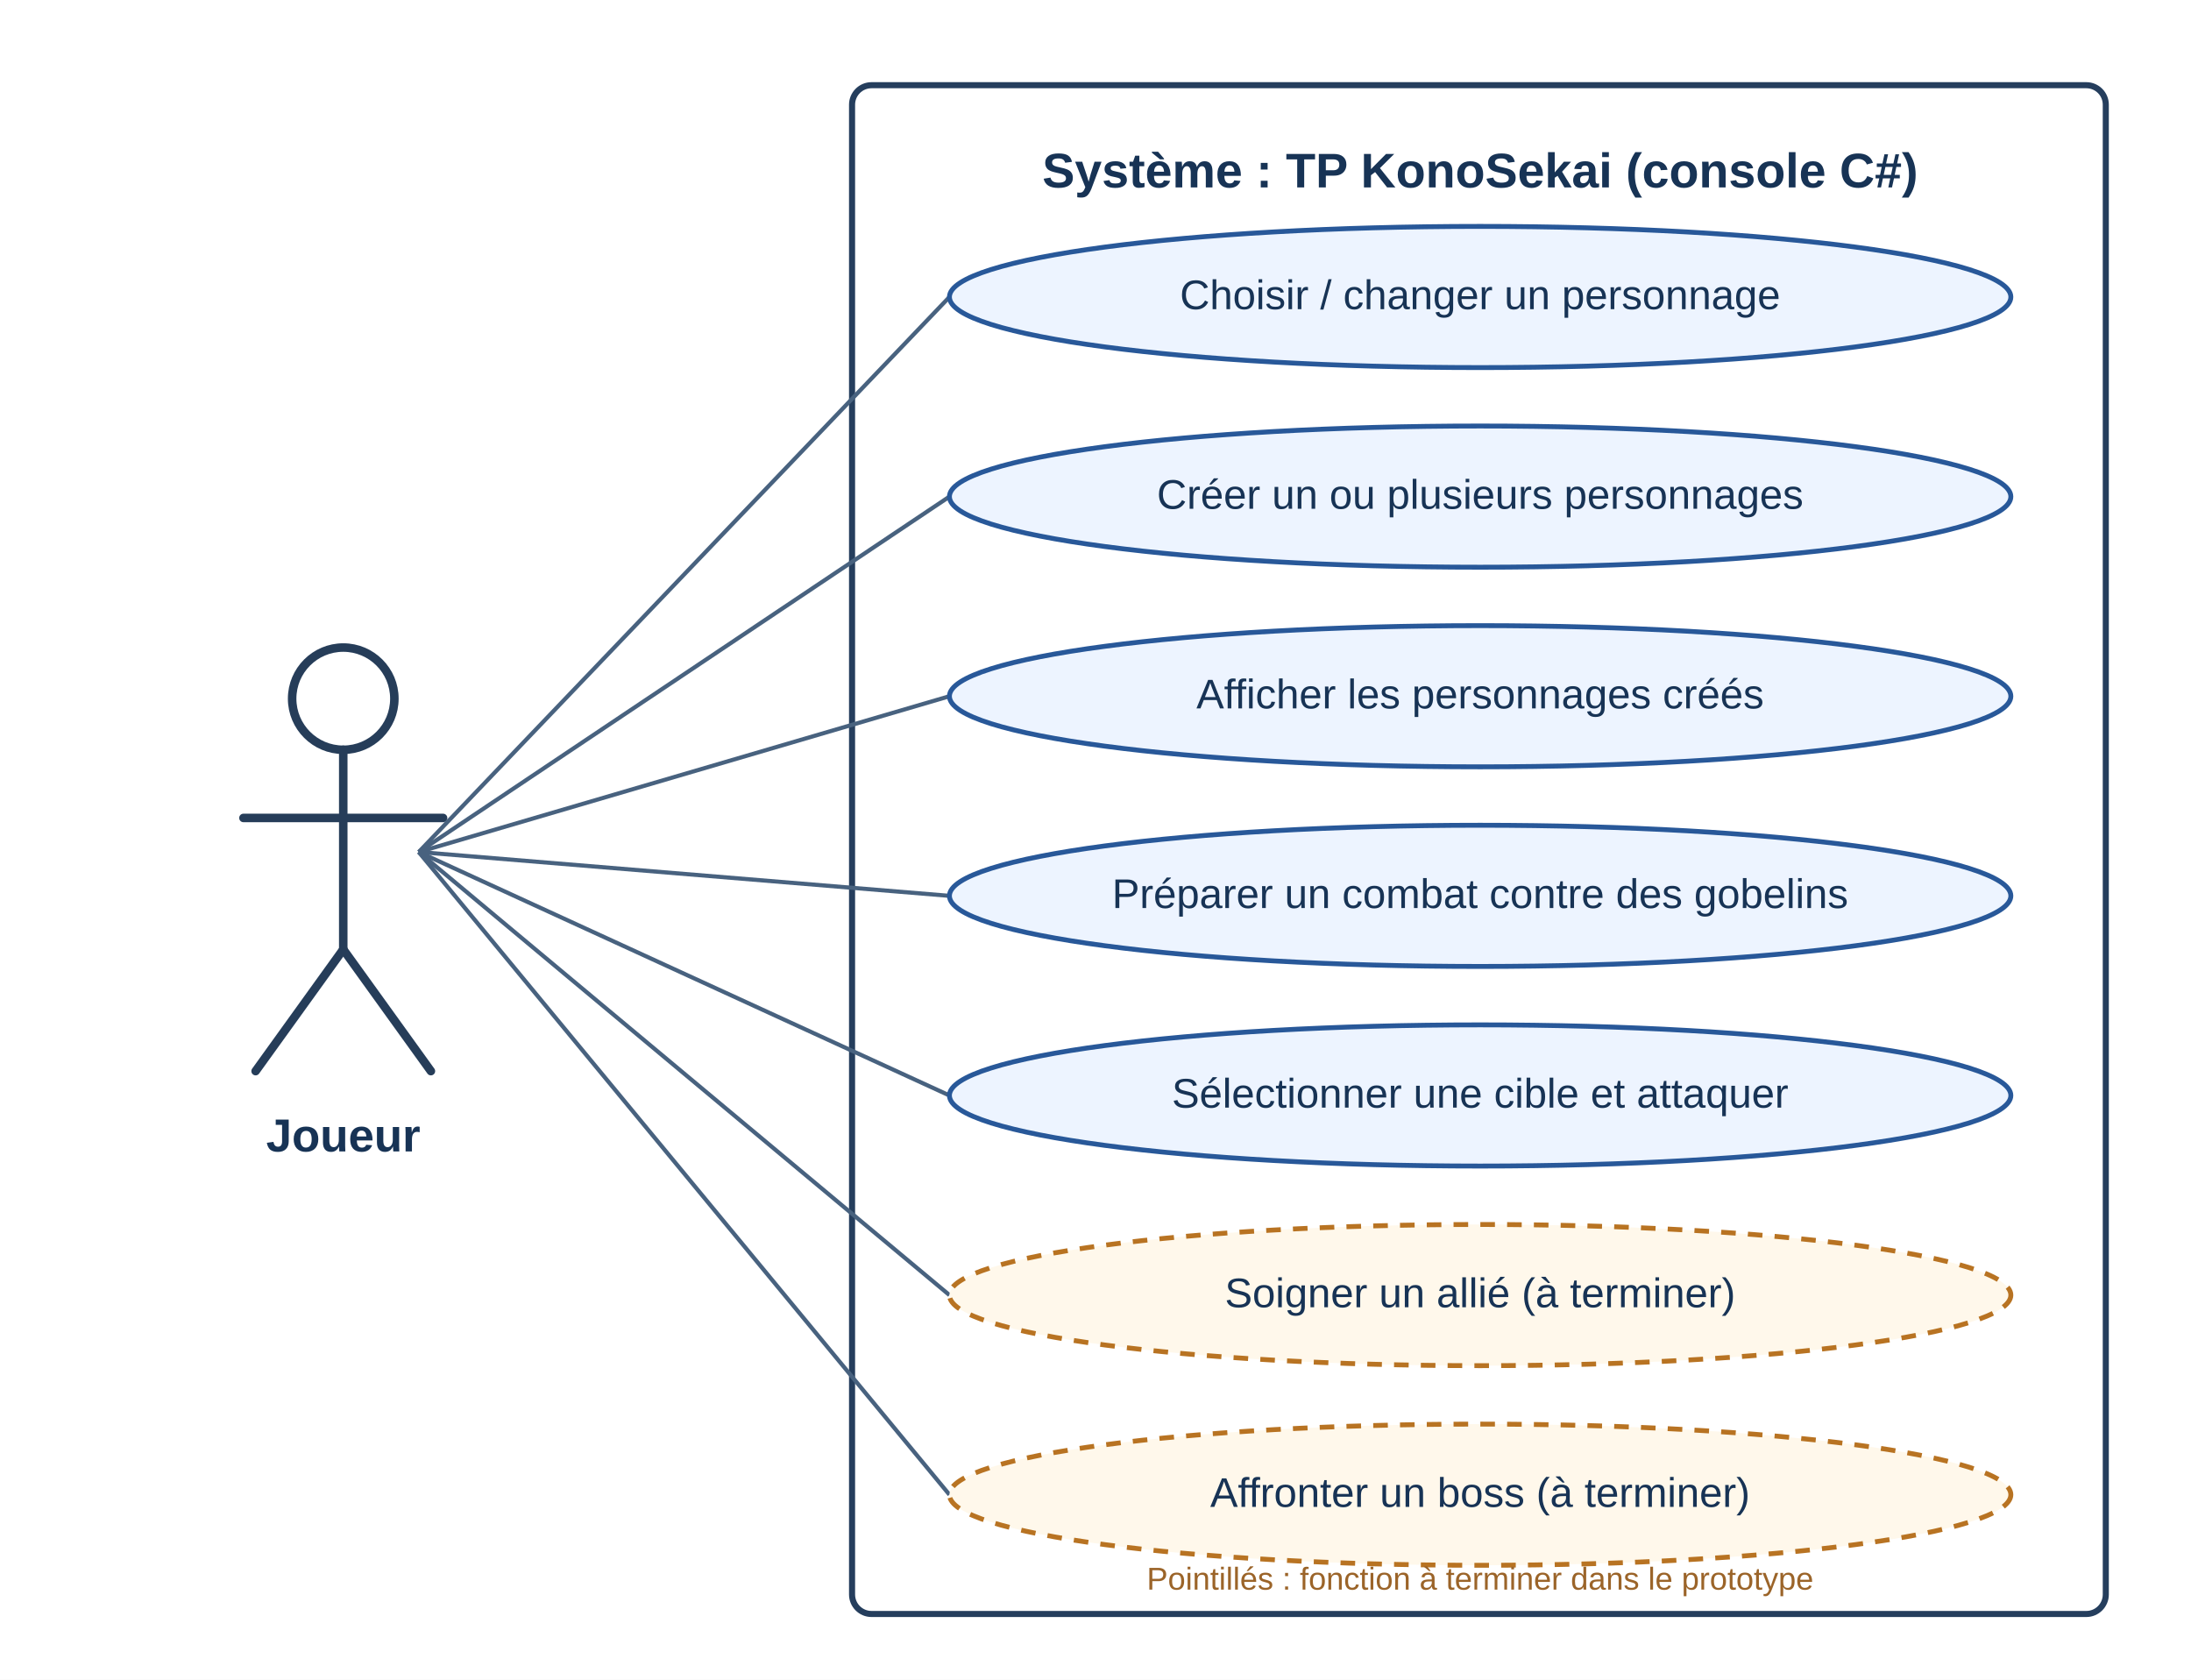
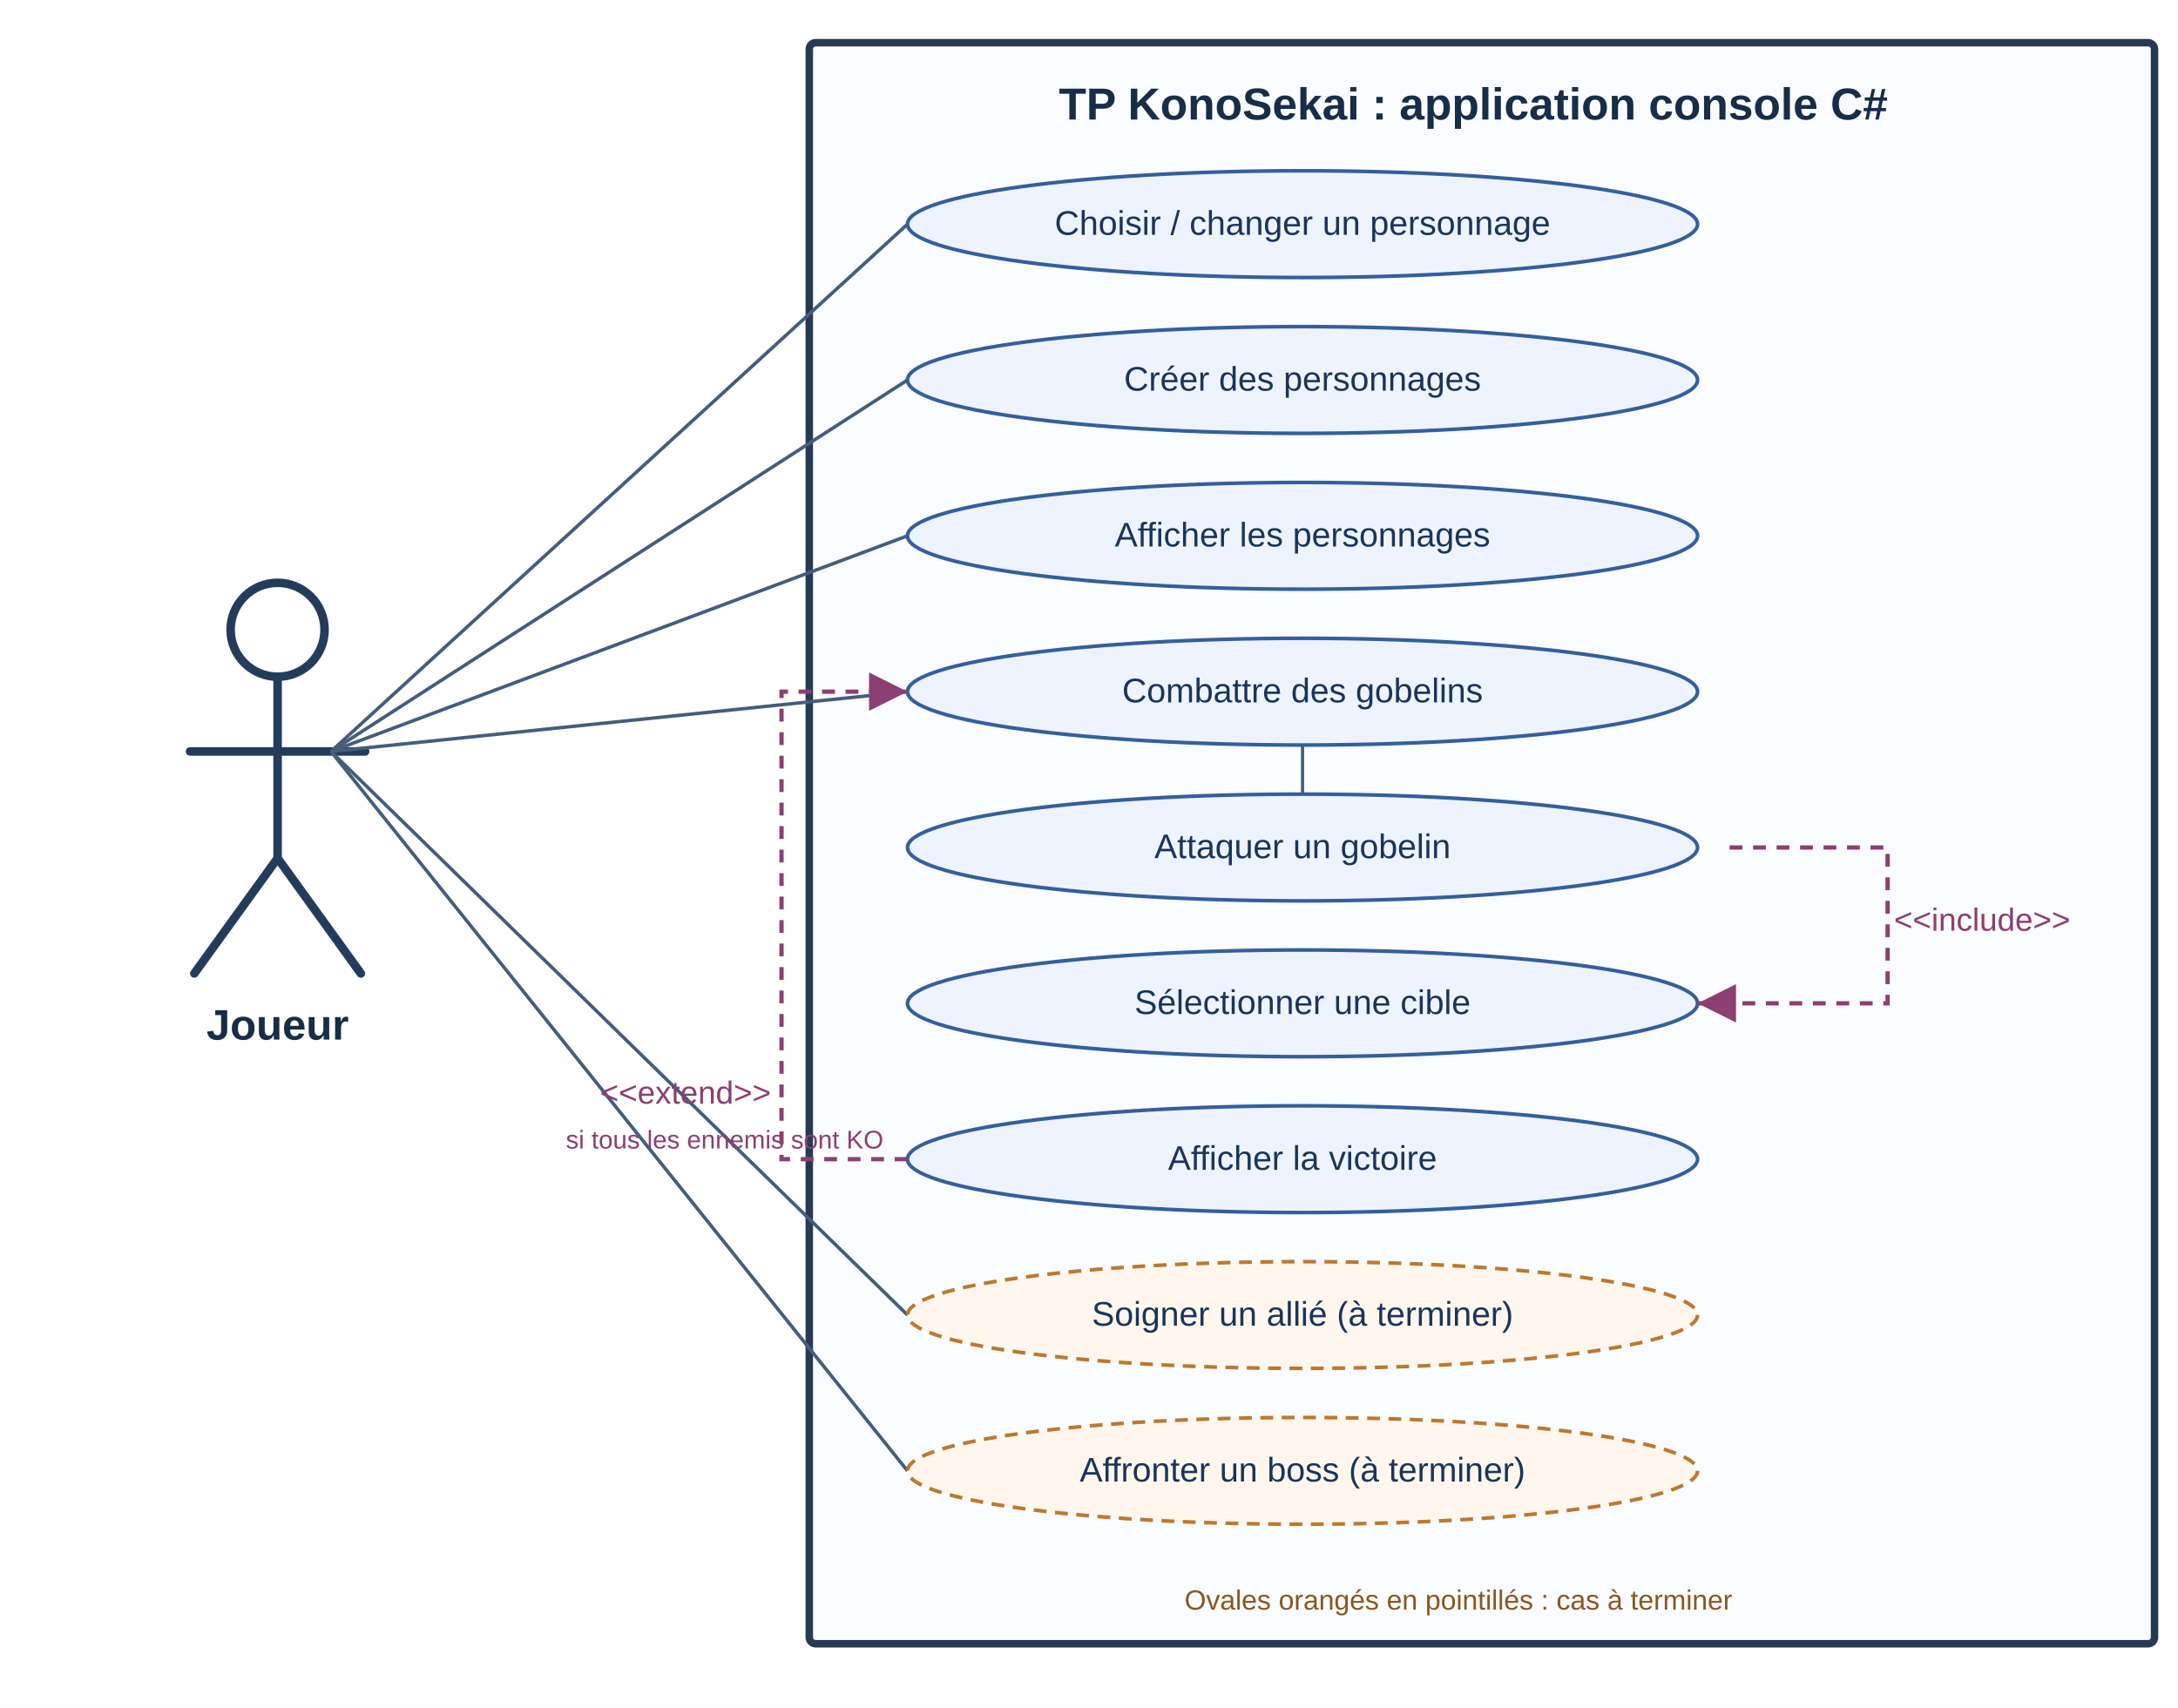
- <svg xmlns="http://www.w3.org/2000/svg" viewBox="0 0 900 690" role="img" aria-labelledby="t d">
-   <rect width="900" height="690" fill="#ffffff" />
-   <rect x="350" y="35" width="515" height="628" rx="8" fill="none" stroke="#253e5d" stroke-width="2.5" />
-   <text x="608" y="77" text-anchor="middle" font-family="Arial,sans-serif" font-size="20" font-weight="bold" fill="#173355">Système : TP KonoSekai (console C#)</text>
-   <g stroke="#263d59" stroke-width="3.5" stroke-linecap="round" fill="none">
-     <circle cx="141" cy="287" r="21" />
-     <line x1="141" y1="308" x2="141" y2="390" />
-     <line x1="100" y1="336" x2="182" y2="336" />
-     <line x1="141" y1="390" x2="105" y2="440" />
-     <line x1="141" y1="390" x2="177" y2="440" />
+ <svg xmlns="http://www.w3.org/2000/svg" width="1020" height="800" viewBox="0 0 1020 800">
+   <defs>
+     <marker id="arrow" markerWidth="10" markerHeight="9" refX="9" refY="4.5" orient="auto">
+       <path d="M0 0 L9 4.5 L0 9 Z" fill="#8b3f72" />
+     </marker>
+   </defs>
+   <rect width="1020" height="800" fill="#ffffff" />
+   <rect x="379" y="20" width="630" height="750" rx="3" fill="#fafcff" stroke="#263a54" stroke-width="3.5" />
+   <text x="690" y="56" text-anchor="middle" font-family="Arial,sans-serif" font-size="21" font-weight="bold" fill="#172d48">TP KonoSekai : application console C#</text>
+   <g stroke="#243c5c" stroke-width="4" stroke-linecap="round" fill="none">
+     <circle cx="130" cy="295" r="22" />
+     <path d="M130 317 V402 M89 352 H171 M130 402 L91 456 M130 402 L169 456" />
  </g>
-   <text x="141" y="473" text-anchor="middle" font-family="Arial,sans-serif" font-size="19" font-weight="bold" fill="#173355">Joueur</text>
+   <text x="130" y="487" text-anchor="middle" fill="#172d48" font-family="Arial,sans-serif" font-size="20" font-weight="bold">Joueur</text>
  <g>
-     <line x1="172" y1="350" x2="390" y2="122" stroke="#48627f" stroke-width="1.7" />
-     <line x1="172" y1="350" x2="390" y2="204" stroke="#48627f" stroke-width="1.7" />
-     <line x1="172" y1="350" x2="390" y2="286" stroke="#48627f" stroke-width="1.7" />
-     <line x1="172" y1="350" x2="390" y2="368" stroke="#48627f" stroke-width="1.7" />
-     <line x1="172" y1="350" x2="390" y2="450" stroke="#48627f" stroke-width="1.7" />
-     <line x1="172" y1="350" x2="390" y2="532" stroke="#48627f" stroke-width="1.7" />
-     <line x1="172" y1="350" x2="390" y2="614" stroke="#48627f" stroke-width="1.7" />
+     <path d="M155 352 L425 105" stroke="#455d7b" stroke-width="1.6" fill="none" />
+     <path d="M155 352 L425 178" stroke="#455d7b" stroke-width="1.6" fill="none" />
+     <path d="M155 352 L425 251" stroke="#455d7b" stroke-width="1.6" fill="none" />
+     <path d="M155 352 L425 324" stroke="#455d7b" stroke-width="1.6" fill="none" />
+     <path d="M155 352 L425 616" stroke="#455d7b" stroke-width="1.6" fill="none" />
+     <path d="M155 352 L425 689" stroke="#455d7b" stroke-width="1.6" fill="none" />
  </g>
  <g font-family="Arial,sans-serif">
-     <ellipse cx="608" cy="122" rx="218" ry="29" fill="#edf4ff" stroke="#285899" stroke-width="2" />
-     <text x="608" y="127" text-anchor="middle" font-size="17" fill="#173355">Choisir / changer un personnage</text>
-     <ellipse cx="608" cy="204" rx="218" ry="29" fill="#edf4ff" stroke="#285899" stroke-width="2" />
-     <text x="608" y="209" text-anchor="middle" font-size="17" fill="#173355">Créer un ou plusieurs personnages</text>
-     <ellipse cx="608" cy="286" rx="218" ry="29" fill="#edf4ff" stroke="#285899" stroke-width="2" />
-     <text x="608" y="291" text-anchor="middle" font-size="17" fill="#173355">Afficher les personnages créés</text>
-     <ellipse cx="608" cy="368" rx="218" ry="29" fill="#edf4ff" stroke="#285899" stroke-width="2" />
-     <text x="608" y="373" text-anchor="middle" font-size="17" fill="#173355">Préparer un combat contre des gobelins</text>
-     <ellipse cx="608" cy="450" rx="218" ry="29" fill="#edf4ff" stroke="#285899" stroke-width="2" />
-     <text x="608" y="455" text-anchor="middle" font-size="17" fill="#173355">Sélectionner une cible et attaquer</text>
-     <ellipse cx="608" cy="532" rx="218" ry="29" fill="#fff8eb" stroke="#b87322" stroke-width="2" stroke-dasharray="6 5" />
-     <text x="608" y="537" text-anchor="middle" font-size="17" fill="#173355">Soigner un allié (à terminer)</text>
-     <ellipse cx="608" cy="614" rx="218" ry="29" fill="#fff8eb" stroke="#b87322" stroke-width="2" stroke-dasharray="6 5" />
-     <text x="608" y="619" text-anchor="middle" font-size="17" fill="#173355">Affronter un boss (à terminer)</text>
+     <ellipse cx="610" cy="105" rx="185" ry="25" fill="#edf4ff" stroke="#355f9c" stroke-width="1.7" />
+     <text x="610" y="110" text-anchor="middle" fill="#1b3559" font-size="16">Choisir / changer un personnage</text>
+     <ellipse cx="610" cy="178" rx="185" ry="25" fill="#edf4ff" stroke="#355f9c" stroke-width="1.7" />
+     <text x="610" y="183" text-anchor="middle" fill="#1b3559" font-size="16">Créer des personnages</text>
+     <ellipse cx="610" cy="251" rx="185" ry="25" fill="#edf4ff" stroke="#355f9c" stroke-width="1.7" />
+     <text x="610" y="256" text-anchor="middle" fill="#1b3559" font-size="16">Afficher les personnages</text>
+     <ellipse cx="610" cy="324" rx="185" ry="25" fill="#edf4ff" stroke="#355f9c" stroke-width="1.7" />
+     <text x="610" y="329" text-anchor="middle" fill="#1b3559" font-size="16">Combattre des gobelins</text>
+     <ellipse cx="610" cy="397" rx="185" ry="25" fill="#edf4ff" stroke="#355f9c" stroke-width="1.7" />
+     <text x="610" y="402" text-anchor="middle" fill="#1b3559" font-size="16">Attaquer un gobelin</text>
+     <ellipse cx="610" cy="470" rx="185" ry="25" fill="#edf4ff" stroke="#355f9c" stroke-width="1.7" />
+     <text x="610" y="475" text-anchor="middle" fill="#1b3559" font-size="16">Sélectionner une cible</text>
+     <ellipse cx="610" cy="543" rx="185" ry="25" fill="#edf4ff" stroke="#355f9c" stroke-width="1.7" />
+     <text x="610" y="548" text-anchor="middle" fill="#1b3559" font-size="16">Afficher la victoire</text>
+     <ellipse cx="610" cy="616" rx="185" ry="25" fill="#fff7ed" stroke="#ba7a30" stroke-width="1.7" stroke-dasharray="6 4" />
+     <text x="610" y="621" text-anchor="middle" fill="#1b3559" font-size="16">Soigner un allié (à terminer)</text>
+     <ellipse cx="610" cy="689" rx="185" ry="25" fill="#fff7ed" stroke="#ba7a30" stroke-width="1.7" stroke-dasharray="6 4" />
+     <text x="610" y="694" text-anchor="middle" fill="#1b3559" font-size="16">Affronter un boss (à terminer)</text>
  </g>
-   <text x="608" y="653" text-anchor="middle" font-family="Arial,sans-serif" font-size="13" fill="#9b6429">Pointillés : fonction à terminer dans le prototype</text>
+   <path d="M610 349 V372" stroke="#455d7b" stroke-width="1.5" fill="none" />
+   <path d="M810 397 H884 V470 H795" stroke="#8b3f72" stroke-width="2" fill="none" stroke-dasharray="6 5" marker-end="url(#arrow)" />
+   <text x="887" y="436" font-family="Arial,sans-serif" font-size="15" fill="#8b3f72">&lt;&lt;include&gt;&gt;</text>
+   <path d="M425 543 H366 V324 H425" stroke="#8b3f72" stroke-width="2" fill="none" stroke-dasharray="6 5" marker-end="url(#arrow)" />
+   <text x="281" y="517" font-family="Arial,sans-serif" font-size="15" fill="#8b3f72">&lt;&lt;extend&gt;&gt;</text>
+   <text x="265" y="538" font-family="Arial,sans-serif" font-size="12" fill="#8b3f72">si tous les ennemis sont KO</text>
+   <text x="683" y="754" font-family="Arial,sans-serif" font-size="13" text-anchor="middle" fill="#875821">Ovales orangés en pointillés : cas à terminer</text>
</svg>
